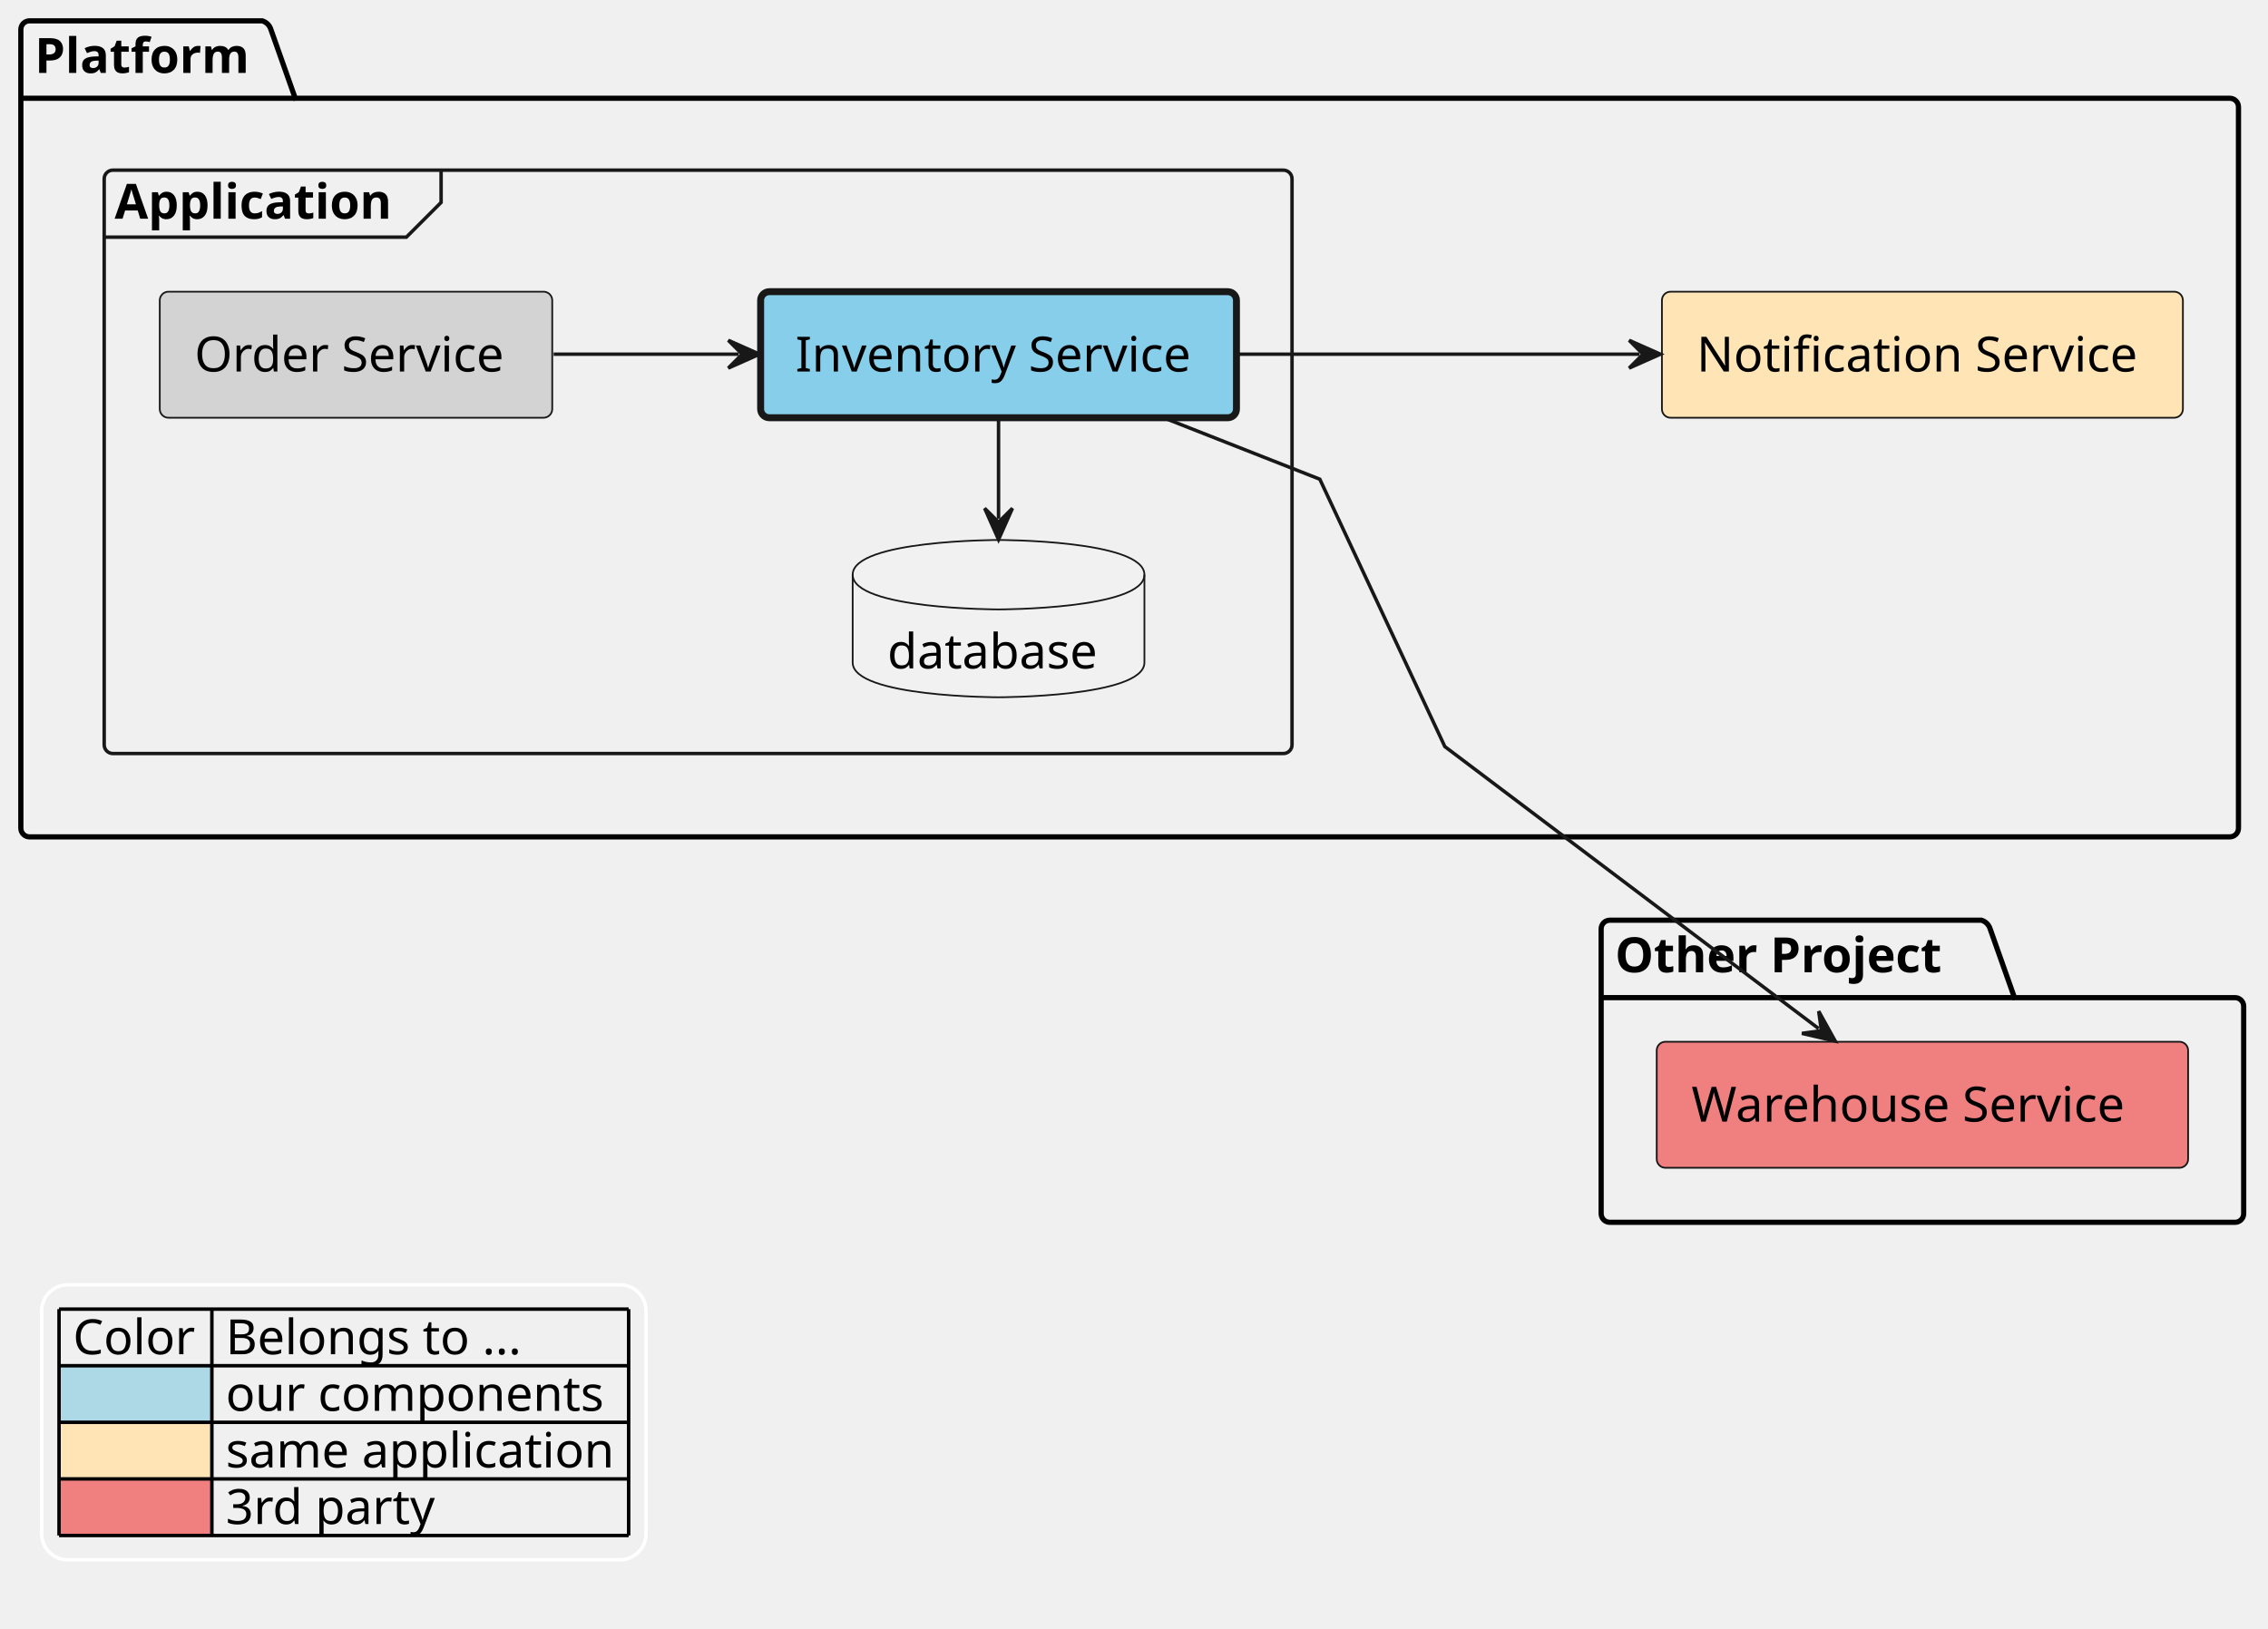
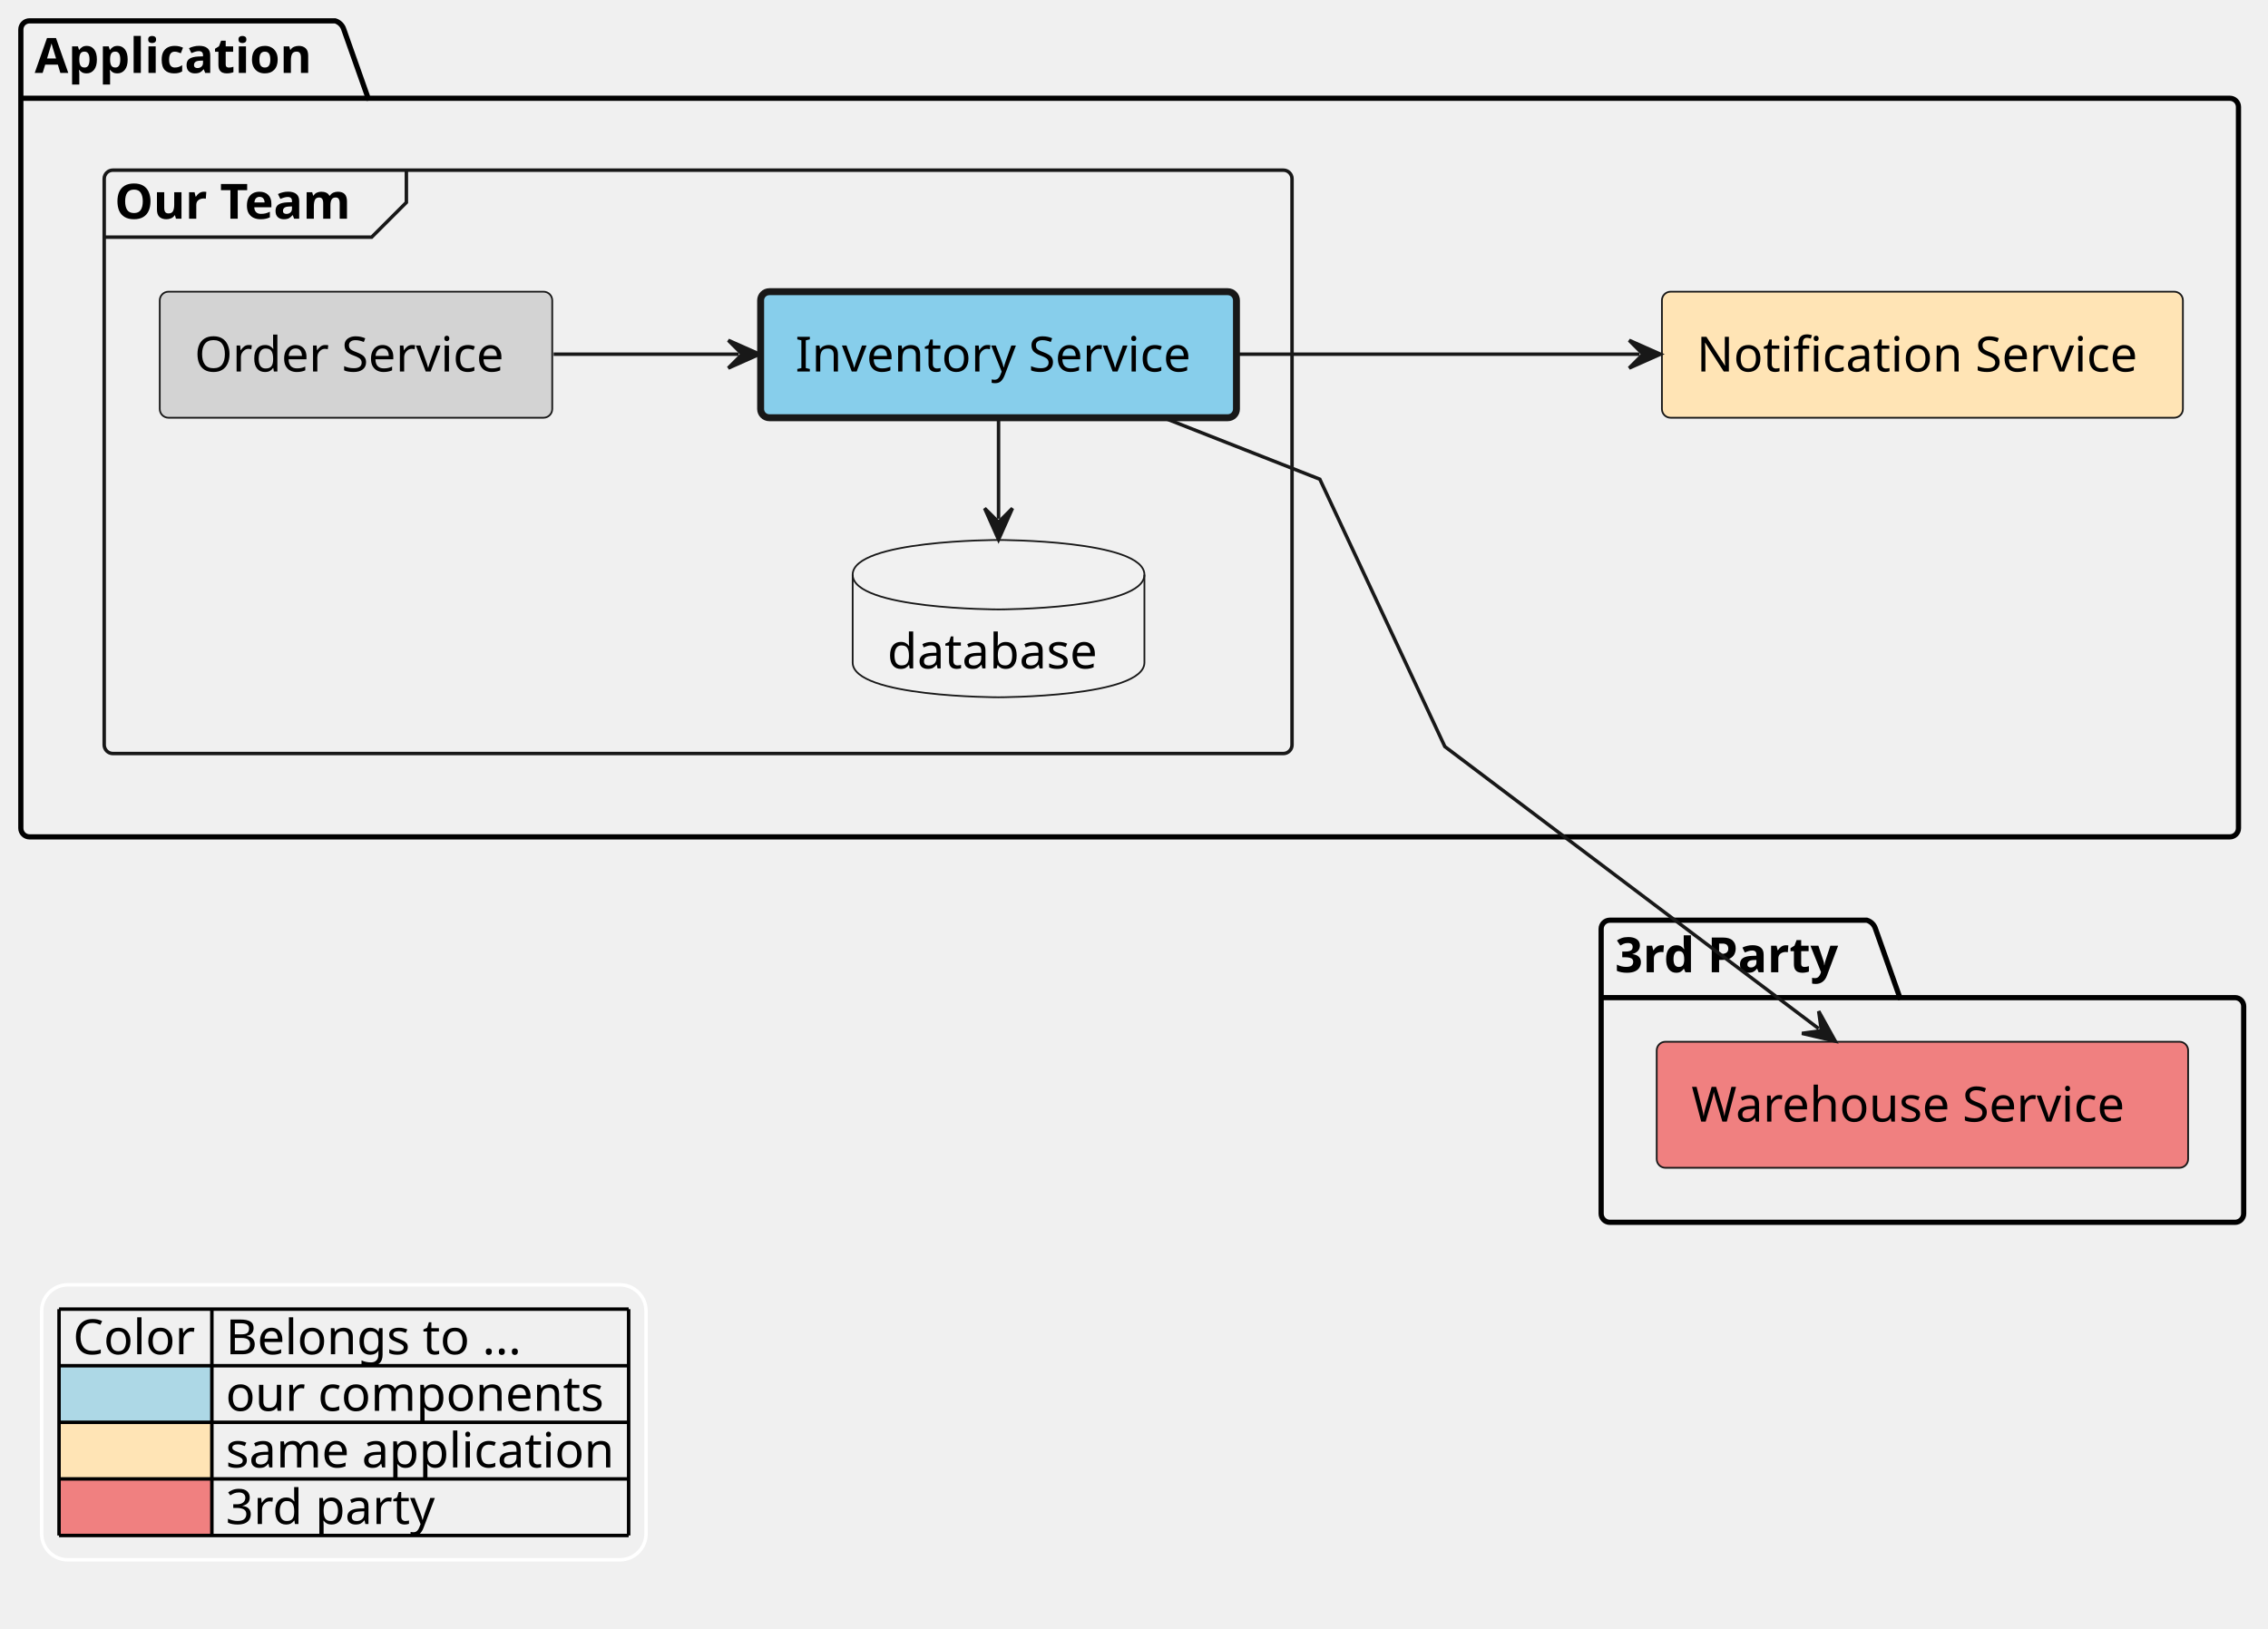
<svg xmlns="http://www.w3.org/2000/svg" contentStyleType="text/css" height="469px" preserveAspectRatio="none" style="width:653px;height:469px;background:#FFFFFF;" version="1.1" viewBox="0 0 653 469" width="653px" zoomAndPan="magnify">
  <defs />
  <g>
-     <g id="cluster_Platform">
-       <path d="M8.5,6 L75.5,6 A3.75,3.75 0 0 1 78,8.5 L85,28.297 L642,28.297 A2.5,2.5 0 0 1 644.5,30.797 L644.5,238.5 A2.5,2.5 0 0 1 642,241 L8.5,241 A2.5,2.5 0 0 1 6,238.5 L6,8.5 A2.5,2.5 0 0 1 8.5,6 " fill="none" style="stroke:#000000;stroke-width:1.5;" />
-       <line style="stroke:#000000;stroke-width:1.5;" x1="6" x2="85" y1="28.297" y2="28.297" />
-       <text fill="#000000" font-family="sans-serif" font-size="14" font-weight="bold" lengthAdjust="spacing" textLength="66" x="10" y="20.995">Platform</text>
+     <g id="cluster_Application">
+       <path d="M8.5,6 L96.5,6 A3.75,3.75 0 0 1 99,8.5 L106,28.297 L642,28.297 A2.5,2.5 0 0 1 644.5,30.797 L644.5,238.5 A2.5,2.5 0 0 1 642,241 L8.5,241 A2.5,2.5 0 0 1 6,238.5 L6,8.5 A2.5,2.5 0 0 1 8.5,6 " fill="none" style="stroke:#000000;stroke-width:1.5;" />
+       <line style="stroke:#000000;stroke-width:1.5;" x1="6" x2="106" y1="28.297" y2="28.297" />
+       <text fill="#000000" font-family="sans-serif" font-size="14" font-weight="bold" lengthAdjust="spacing" textLength="87" x="10" y="20.995">Application</text>
    </g>
-     <g id="cluster_Application">
+     <g id="cluster_Our Team">
      <rect fill="none" height="168" rx="2.5" ry="2.5" style="stroke:#181818;stroke-width:1.0;" width="342" x="30" y="49" />
-       <path d="M127,49 L127,58.297 L117,68.297 L30,68.297 " fill="none" style="stroke:#181818;stroke-width:1.0;" />
-       <text fill="#000000" font-family="sans-serif" font-size="14" font-weight="bold" lengthAdjust="spacing" textLength="87" x="33" y="62.995">Application</text>
+       <path d="M117,49 L117,58.297 L107,68.297 L30,68.297 " fill="none" style="stroke:#181818;stroke-width:1.0;" />
+       <text fill="#000000" font-family="sans-serif" font-size="14" font-weight="bold" lengthAdjust="spacing" textLength="77" x="33" y="62.995">Our Team</text>
    </g>
-     <g id="cluster_Other Project">
-       <path d="M463.5,265 L570.5,265 A3.75,3.75 0 0 1 573,267.5 L580,287.297 L643.5,287.297 A2.5,2.5 0 0 1 646,289.797 L646,349.5 A2.5,2.5 0 0 1 643.5,352 L463.5,352 A2.5,2.5 0 0 1 461,349.5 L461,267.5 A2.5,2.5 0 0 1 463.5,265 " fill="none" style="stroke:#000000;stroke-width:1.5;" />
-       <line style="stroke:#000000;stroke-width:1.5;" x1="461" x2="580" y1="287.297" y2="287.297" />
-       <text fill="#000000" font-family="sans-serif" font-size="14" font-weight="bold" lengthAdjust="spacing" textLength="106" x="465" y="279.995">Other Project</text>
+     <g id="cluster_3rd Party">
+       <path d="M463.5,265 L537.5,265 A3.75,3.75 0 0 1 540,267.5 L547,287.297 L643.5,287.297 A2.5,2.5 0 0 1 646,289.797 L646,349.5 A2.5,2.5 0 0 1 643.5,352 L463.5,352 A2.5,2.5 0 0 1 461,349.5 L461,267.5 A2.5,2.5 0 0 1 463.5,265 " fill="none" style="stroke:#000000;stroke-width:1.5;" />
+       <line style="stroke:#000000;stroke-width:1.5;" x1="461" x2="547" y1="287.297" y2="287.297" />
+       <text fill="#000000" font-family="sans-serif" font-size="14" font-weight="bold" lengthAdjust="spacing" textLength="73" x="465" y="279.995">3rd Party</text>
    </g>
-     <g id="elem_platform__notification_service">
+     <g id="elem_application__notification_service">
      <rect fill="#FFE4B5" height="36.297" rx="2.5" ry="2.5" style="stroke:#181818;stroke-width:0.5;" width="150" x="478.5" y="84" />
      <text fill="#000000" font-family="sans-serif" font-size="14" lengthAdjust="spacing" textLength="130" x="488.5" y="106.995">Notification Service</text>
    </g>
-     <g id="elem_platform__application__order_service">
+     <g id="elem_application__team__order_service">
      <rect fill="#D3D3D3" height="36.297" rx="2.5" ry="2.5" style="stroke:#181818;stroke-width:0.5;" width="113" x="46" y="84" />
      <text fill="#000000" font-family="sans-serif" font-size="14" lengthAdjust="spacing" textLength="93" x="56" y="106.995">Order Service</text>
    </g>
-     <g id="elem_platform__application__inventory_service">
+     <g id="elem_application__team__inventory_service">
      <rect fill="#87CEEB" height="36.297" rx="2.5" ry="2.5" style="stroke:#181818;stroke-width:2.0;" width="137" x="219" y="84" />
      <text fill="#000000" font-family="sans-serif" font-size="14" lengthAdjust="spacing" textLength="117" x="229" y="106.995">Inventory Service</text>
    </g>
-     <g id="elem_platform__application__inventory_database">
+     <g id="elem_application__team__inventory_database">
      <path d="M245.5,165.5 C245.5,155.5 287.5,155.5 287.5,155.5 C287.5,155.5 329.5,155.5 329.5,165.5 L329.5,190.797 C329.5,200.797 287.5,200.797 287.5,200.797 C287.5,200.797 245.5,200.797 245.5,190.797 L245.5,165.5 " fill="#F1F1F1" style="stroke:#181818;stroke-width:0.5;" />
      <path d="M245.5,165.5 C245.5,175.5 287.5,175.5 287.5,175.5 C287.5,175.5 329.5,175.5 329.5,165.5 " fill="none" style="stroke:#181818;stroke-width:0.5;" />
      <text fill="#000000" font-family="sans-serif" font-size="14" lengthAdjust="spacing" textLength="64" x="255.5" y="192.495">database</text>
    </g>
-     <g id="elem_other_project__warehouse_service">
+     <g id="elem_third_party__warehouse_service">
      <rect fill="#F08080" height="36.297" rx="2.5" ry="2.5" style="stroke:#181818;stroke-width:0.5;" width="153" x="477" y="300" />
      <text fill="#000000" font-family="sans-serif" font-size="14" lengthAdjust="spacing" textLength="133" x="487" y="322.995">Warehouse Service</text>
    </g>
-     <g id="link_platform__application__order_service_platform__application__inventory_service">
-       <path d="M159.4,102 C178.11,102 193.17,102 212.69,102 " fill="none" id="platform__application__order_service-to-platform__application__inventory_service" style="stroke:#181818;stroke-width:1.0;" />
+     <g id="link_application__team__order_service_application__team__inventory_service">
+       <path d="M159.4,102 C178.11,102 193.17,102 212.69,102 " fill="none" id="application__team__order_service-to-application__team__inventory_service" style="stroke:#181818;stroke-width:1.0;" />
      <polygon fill="#181818" points="218.69,102,209.69,98,213.69,102,209.69,106,218.69,102" style="stroke:#181818;stroke-width:1.0;" />
    </g>
-     <g id="link_platform__application__inventory_database_platform__application__inventory_service">
-       <path d="M287.5,149.38 C287.5,149.38 287.5,127.33 287.5,127.33 C287.5,127.33 287.5,124.2 287.5,120.14 " fill="none" id="platform__application__inventory_database-backto-platform__application__inventory_service" style="stroke:#181818;stroke-width:1.0;" />
+     <g id="link_application__team__inventory_database_application__team__inventory_service">
+       <path d="M287.5,149.38 C287.5,149.38 287.5,127.33 287.5,127.33 C287.5,127.33 287.5,124.2 287.5,120.14 " fill="none" id="application__team__inventory_database-backto-application__team__inventory_service" style="stroke:#181818;stroke-width:1.0;" />
      <polygon fill="#181818" points="287.5,155.38,291.5,146.38,287.5,150.38,283.5,146.38,287.5,155.38" style="stroke:#181818;stroke-width:1.0;" />
    </g>
-     <g id="link_platform__application__inventory_service_platform__notification_service">
-       <path d="M356.14,102 C393.42,102 433.76,102 472.06,102 " fill="none" id="platform__application__inventory_service-to-platform__notification_service" style="stroke:#181818;stroke-width:1.0;" />
+     <g id="link_application__team__inventory_service_application__notification_service">
+       <path d="M356.14,102 C393.42,102 433.76,102 472.06,102 " fill="none" id="application__team__inventory_service-to-application__notification_service" style="stroke:#181818;stroke-width:1.0;" />
      <polygon fill="#181818" points="478.06,102,469.06,98,473.06,102,469.06,106,478.06,102" style="stroke:#181818;stroke-width:1.0;" />
    </g>
-     <g id="link_platform__application__inventory_service_other_project__warehouse_service">
-       <path d="M334.52,120.11 C357.3,129.07 380,138 380,138 C380,138 416,215 416,215 C416,215 484.43,266.636 523.62,296.206 " fill="none" id="platform__application__inventory_service-to-other_project__warehouse_service" style="stroke:#181818;stroke-width:1.0;" />
+     <g id="link_application__team__inventory_service_third_party__warehouse_service">
+       <path d="M334.52,120.11 C357.3,129.07 380,138 380,138 C380,138 416,215 416,215 C416,215 484.43,266.636 523.62,296.206 " fill="none" id="application__team__inventory_service-to-third_party__warehouse_service" style="stroke:#181818;stroke-width:1.0;" />
      <polygon fill="#181818" points="528.41,299.82,523.635,291.206,524.419,296.808,518.816,297.592,528.41,299.82" style="stroke:#181818;stroke-width:1.0;" />
    </g>
    <rect fill="none" height="79.188" id="_legend" rx="7.5" ry="7.5" style="stroke:#FFFFFF;stroke-width:1.0;" width="174" x="12" y="370" />
    <text fill="#000000" font-family="sans-serif" font-size="14" lengthAdjust="spacing" textLength="36" x="21" y="389.995">Color</text>
    <text fill="#000000" font-family="sans-serif" font-size="14" lengthAdjust="spacing" textLength="91" x="65" y="389.995">Belongs to ...</text>
    <rect fill="#ADD8E6" height="16.297" style="stroke:none;stroke-width:1.0;" width="44" x="17" y="393.297" />
    <text fill="#000000" font-family="sans-serif" font-size="14" lengthAdjust="spacing" textLength="4" x="17" y="406.292"> </text>
    <text fill="#000000" font-family="sans-serif" font-size="14" lengthAdjust="spacing" textLength="115" x="65" y="406.292">our components</text>
    <rect fill="#FFE4B5" height="16.297" style="stroke:none;stroke-width:1.0;" width="44" x="17" y="409.594" />
    <text fill="#000000" font-family="sans-serif" font-size="14" lengthAdjust="spacing" textLength="4" x="17" y="422.589"> </text>
    <text fill="#000000" font-family="sans-serif" font-size="14" lengthAdjust="spacing" textLength="116" x="65" y="422.589">same application</text>
    <rect fill="#F08080" height="16.297" style="stroke:none;stroke-width:1.0;" width="44" x="17" y="425.891" />
    <text fill="#000000" font-family="sans-serif" font-size="14" lengthAdjust="spacing" textLength="4" x="17" y="438.886"> </text>
    <text fill="#000000" font-family="sans-serif" font-size="14" lengthAdjust="spacing" textLength="61" x="65" y="438.886">3rd party</text>
    <line style="stroke:#000000;stroke-width:1.0;" x1="17" x2="181" y1="377" y2="377" />
    <line style="stroke:#000000;stroke-width:1.0;" x1="17" x2="181" y1="393.297" y2="393.297" />
    <line style="stroke:#000000;stroke-width:1.0;" x1="17" x2="181" y1="409.594" y2="409.594" />
    <line style="stroke:#000000;stroke-width:1.0;" x1="17" x2="181" y1="425.891" y2="425.891" />
    <line style="stroke:#000000;stroke-width:1.0;" x1="17" x2="181" y1="442.188" y2="442.188" />
    <line style="stroke:#000000;stroke-width:1.0;" x1="17" x2="17" y1="377" y2="442.188" />
    <line style="stroke:#000000;stroke-width:1.0;" x1="61" x2="61" y1="377" y2="442.188" />
    <line style="stroke:#000000;stroke-width:1.0;" x1="181" x2="181" y1="377" y2="442.188" />
  </g>
</svg>
